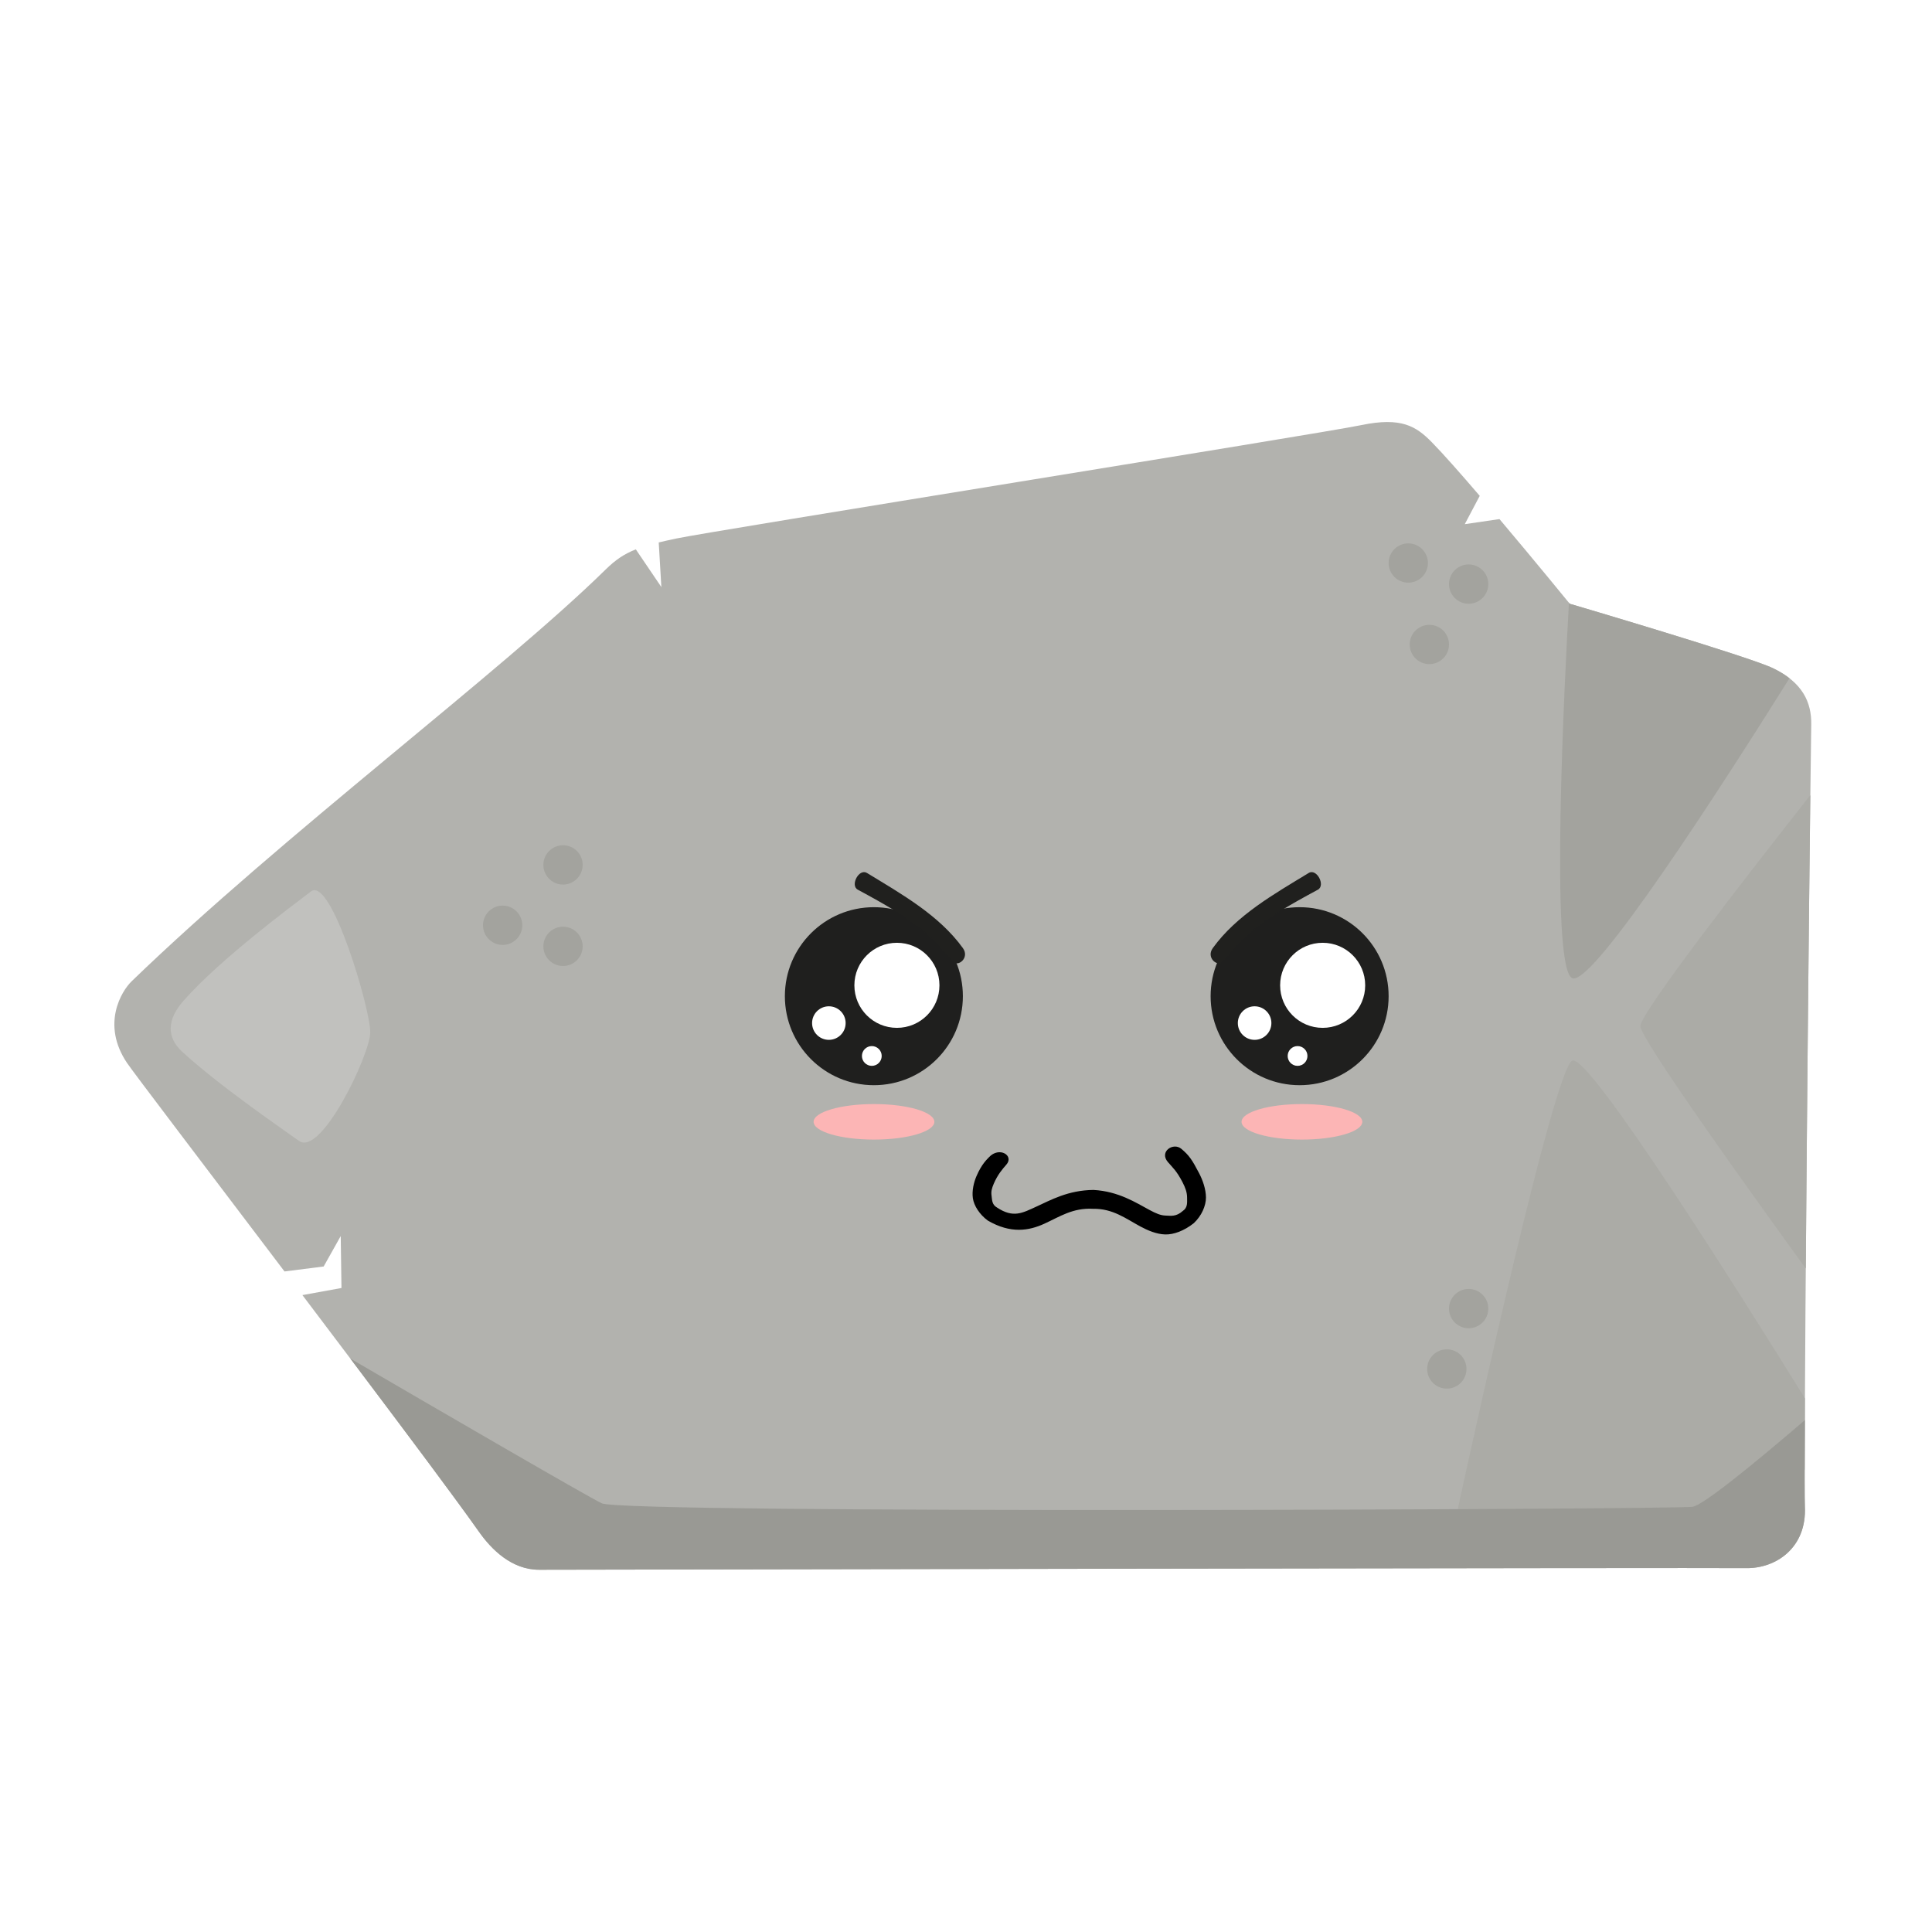
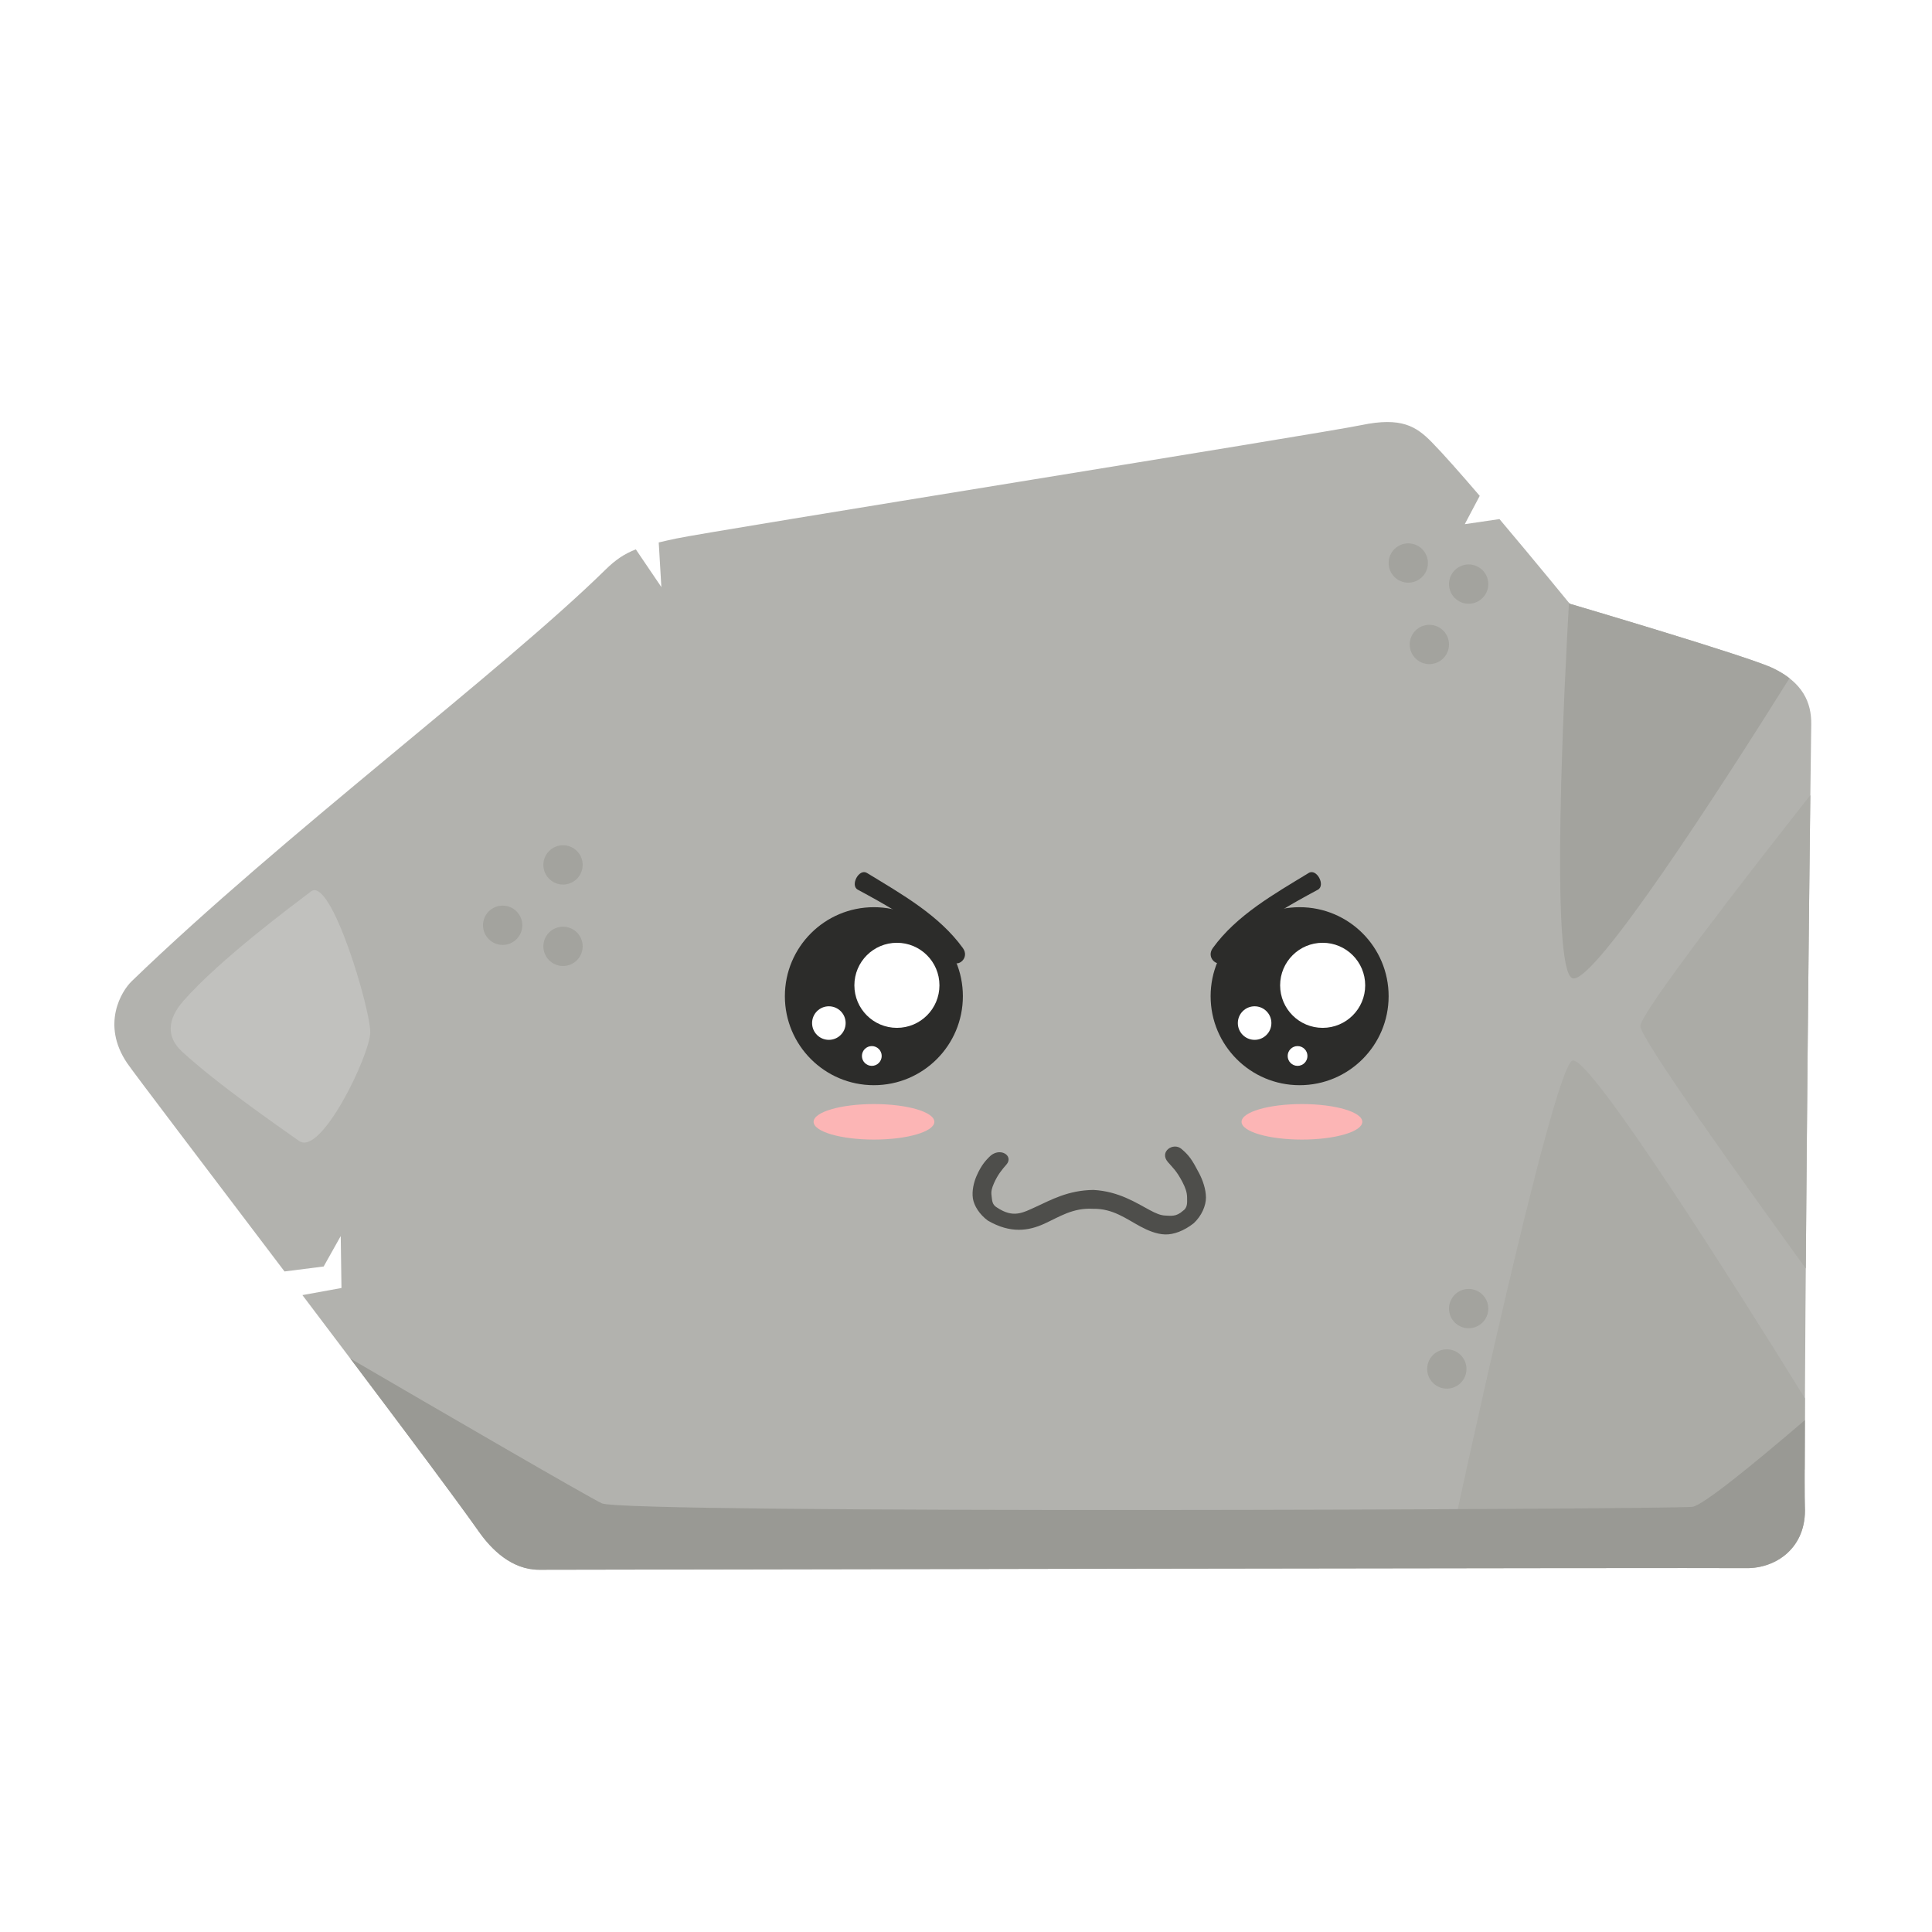
<svg xmlns="http://www.w3.org/2000/svg" xmlns:ns1="https://boxy-svg.com" viewBox="0 0 512 512">
  <defs>
    <ns1:grid x="0" y="0" width="16" height="16" />
  </defs>
  <g style="">
    <path style="fill: rgb(216, 216, 216); stroke-linecap: round; stroke-linejoin: round; stroke-width: 33px; stroke: rgba(0, 0, 0, 0.19); pointer-events: none; visibility: hidden;" d="M 64 256 L 192 128 L 352 96 L 384 128 L 448 160 L 446.711 383.894 L 159.797 384 L 64 256 Z">
      </path>
    <path style="fill: rgba(234, 82, 82, 0.64); visibility: hidden;" d="M 469.852 177.078 C 477.771 180.878 480.077 186.184 479.998 191.937 C 479.118 256 477.98 392.664 478.309 399.238 C 478.856 410.169 470.654 415.674 462.774 415.571 C 451.443 415.422 155.173 415.976 142.897 416 C 135.629 416.014 130.259 410.652 126.932 405.93 C 110.791 383.022 36.93 286.55 33.668 281.702 C 26.768 271.448 32.204 262.636 34.899 260.032 C 75.133 221.157 132.955 177.968 160.503 150.926 C 165.346 146.172 169.065 144.87 179.138 142.729 C 188.908 140.653 349.773 114.947 360.73 112.664 C 371.393 110.442 375.309 112.981 379.456 117.204 C 389.118 127.043 416 160 416 160 C 416 160 463.264 173.917 469.852 177.078 Z">
      </path>
    <path style="fill: rgb(178, 178, 174); visibility: hidden;" d="M 469.852 177.078 C 477.771 180.878 480.077 186.184 479.998 191.937 C 479.118 256 477.98 392.664 478.309 399.238 C 478.856 410.169 470.654 415.674 462.774 415.571 C 451.443 415.422 155.173 415.976 142.897 416 C 135.629 416.014 130.259 410.652 126.932 405.93 C 110.791 383.022 36.93 286.55 33.668 281.702 C 26.768 271.448 32.204 262.636 34.899 260.032 C 75.133 221.157 132.955 177.968 160.503 150.926 C 165.346 146.172 169.065 144.87 179.138 142.729 C 188.908 140.653 349.773 114.947 360.73 112.664 C 371.393 110.442 375.309 112.981 379.456 117.204 C 389.118 127.043 416 160 416 160 C 416 160 463.264 173.917 469.852 177.078 Z">
      </path>
    <path style="fill: none; stroke-width: 5px; visibility: hidden;" d="M 248.399 297.652 C 248.399 297.652 239.916 306.543 247.152 311.375 C 257.255 318.121 261.597 307.583 273.742 307.847 C 285.615 308.105 290.055 319.465 298.757 312.244 C 305.574 306.587 295.289 296.209 295.289 296.209">
      </path>
    <g style="visibility: hidden;">
      <path d="M 144 32 H 208 A 16 16 0 0 1 224 48 V 48 A 16 16 0 0 1 208 64 H 144 A 16 16 0 0 1 128 48 V 48 A 16 16 0 0 1 144 32 Z" style="fill: rgb(229, 192, 169);">
        </path>
      <path d="M 164 35 H 188 A 4 4 0 0 1 192 39 V 57 A 4 4 0 0 1 188 61 H 164 A 4 4 0 0 1 160 57 V 39 A 4 4 0 0 1 164 35 Z" style="fill: rgb(219, 160, 123);">
        </path>
      <g transform="matrix(0.909624, 0, 0, 0.909624, 16.86514, 4.276351)" style="">
        <ellipse style="fill: rgb(241, 221, 208);" cx="166" cy="42" rx="2" ry="2" />
        <ellipse style="fill: rgb(241, 221, 208);" cx="172" cy="42" rx="2" ry="2" />
        <ellipse style="fill: rgb(241, 221, 208);" cx="178" cy="42" rx="2" ry="2" />
        <ellipse style="fill: rgb(241, 221, 208);" cx="184" cy="42" rx="2" ry="2" />
        <ellipse style="fill: rgb(241, 221, 208);" cx="169" cy="48" rx="2" ry="2" />
        <ellipse style="fill: rgb(241, 221, 208);" cx="175" cy="48" rx="2" ry="2" />
        <ellipse style="fill: rgb(241, 221, 208);" cx="181" cy="48" rx="2" ry="2" />
        <ellipse style="fill: rgb(241, 221, 208);" cx="187" cy="48" rx="2" ry="2" />
        <ellipse style="fill: rgb(241, 221, 208);" cx="166" cy="54" rx="2" ry="2" />
        <ellipse style="fill: rgb(241, 221, 208);" cx="172" cy="54" rx="2" ry="2" />
        <ellipse style="fill: rgb(241, 221, 208);" cx="178" cy="54" rx="2" ry="2" />
        <ellipse style="fill: rgb(241, 221, 208);" cx="184" cy="54" rx="2" ry="2" />
        <ellipse style="fill: rgb(241, 221, 208);" cx="163" cy="48" rx="2" ry="2" />
      </g>
    </g>
  </g>
  <g style="">
    <path style="fill: rgb(178, 178, 174); stroke-width: 5px;" d="M 469.852 177.078 C 477.771 180.878 480.077 186.184 479.998 191.937 C 479.118 256 477.98 392.664 478.309 399.238 C 478.856 410.169 470.654 415.674 462.774 415.571 C 451.443 415.422 155.173 415.976 142.897 416 C 135.629 416.014 130.259 410.652 126.932 405.93 C 119.46 395.326 99.621 368.96 80.142 343.215 L 90.493 341.333 L 90.296 327.57 L 85.774 335.631 L 75.398 336.949 C 54.536 309.398 35.297 284.123 33.668 281.702 C 26.768 271.448 32.204 262.636 34.899 260.032 C 75.133 221.157 132.955 177.968 160.503 150.926 C 163.106 148.371 165.384 146.813 168.498 145.586 L 175.266 155.574 L 174.571 143.756 C 175.938 143.424 177.449 143.088 179.138 142.729 C 188.908 140.653 349.773 114.947 360.73 112.664 C 371.393 110.442 375.309 112.981 379.456 117.204 C 382.461 120.264 387.133 125.562 392.143 131.408 L 388.178 138.911 L 397.376 137.563 C 406.894 148.836 416 160 416 160 C 416 160 463.264 173.917 469.852 177.078 Z">
      </path>
    <path style="stroke-width: 5px; fill: rgb(163, 163, 158);" d="M 416.783 259.275 C 410.548 257.692 414.758 177.778 415.789 159.742 C 415.928 159.911 416 160 416 160 C 416 160 463.264 173.917 469.852 177.078 C 471.564 177.899 473.014 178.791 474.233 179.743 C 455.769 209.208 422.531 260.735 416.783 259.275 Z">
      </path>
    <path style="stroke-width: 5px; fill: rgb(171, 171, 166);" d="M 384.914 406.414 C 384.914 406.414 411.276 283.478 416.68 281.082 C 421.049 279.145 460.774 342.248 478.323 370.569 C 478.283 378.166 478.258 384.58 478.252 389.422 C 466.947 396.768 448.141 408.973 448 408.973 C 447.799 408.973 385.261 406.381 384.914 406.414 Z">
      </path>
    <path style="stroke-width: 5px; fill: rgb(153, 153, 148);" d="M 159.483 398.395 C 165.506 401.216 441.999 400 448.48 399.325 C 451.31 399.03 465.826 387.057 478.295 376.361 C 478.235 389.262 478.233 397.72 478.309 399.238 C 478.856 410.169 470.654 415.674 462.774 415.571 C 451.443 415.422 155.173 415.976 142.897 416 C 135.629 416.014 130.259 410.652 126.932 405.93 C 121.095 397.646 107.711 379.744 92.847 360.033 C 114.543 372.677 155.826 396.682 159.483 398.395 Z">
      </path>
    <path style="stroke-width: 5px; fill: rgb(171, 171, 166);" d="M 434.718 271.955 C 434.644 268.459 463.475 231.385 479.757 210.733 C 479.313 247.433 478.845 297.025 478.55 336.167 C 461.298 312.362 434.787 275.259 434.718 271.955 Z">
      </path>
    <path style="stroke-width: 5px; fill: rgb(193, 193, 190);" d="M 48.243 278.682 C 44.12 274.892 44.221 270.21 48.646 265.197 C 58.459 254.079 77.472 240.009 82.416 236.235 C 87.781 232.14 98.231 267.626 98.116 273.622 C 98.001 279.638 85.116 306.533 79.246 302.355 C 73.435 298.219 57.816 287.482 48.243 278.682 Z">
      </path>
    <g style="">
      <ellipse style="stroke-width: 5px; fill: rgb(163, 163, 158);" cx="133.207" cy="245.207" rx="5.207" ry="5.207">
        </ellipse>
      <ellipse style="stroke-width: 5px; fill: rgb(163, 163, 158);" cx="149.207" cy="229.207" rx="5.207" ry="5.207">
        </ellipse>
      <ellipse style="stroke-width: 5px; fill: rgb(163, 163, 158);" cx="149.207" cy="250.793" rx="5.207" ry="5.207">
        </ellipse>
      <ellipse style="stroke-width: 5px; fill: rgb(163, 163, 158);" cx="383.423" cy="362.793" rx="5.207" ry="5.207">
        </ellipse>
      <ellipse style="stroke-width: 5px; fill: rgb(163, 163, 158);" cx="389.207" cy="346.793" ry="5.207" rx="5.207">
        </ellipse>
      <ellipse style="stroke-width: 5px; fill: rgb(163, 163, 158);" cx="389.207" cy="154.793" ry="5.207" rx="5.207">
        </ellipse>
      <ellipse style="stroke-width: 5px; fill: rgb(163, 163, 158);" cx="373.207" cy="149.207" ry="5.207" rx="5.207">
        </ellipse>
      <ellipse style="stroke-width: 5px; fill: rgb(163, 163, 158);" cx="378.793" cy="170.793" ry="5.207" rx="5.207">
        </ellipse>
    </g>
  </g>
  <g transform="matrix(1, 0, 0, 1, 16, 14)">
    <g transform="matrix(1, 0, 0, 1, 0, 2.416016)">
      <g>
-         <ellipse style="fill: rgb(31, 31, 30);" cx="215.586" cy="247.586" rx="23.586" ry="23.586" />
+         <ellipse style="fill: rgb(44, 44, 42);" cx="215.586" cy="247.586" rx="23.586" ry="23.586" />
        <ellipse style="fill: rgb(255, 255, 255);" cx="221.691" cy="244.704" rx="11.272" ry="11.272" />
        <ellipse style="fill: rgb(255, 255, 255);" cx="203.657" cy="254.709" rx="4.446" ry="4.446" />
        <ellipse style="fill: rgb(255, 255, 255);" cx="215.039" cy="263.427" rx="2.62" ry="2.62" />
      </g>
-       <path style="fill: rgb(32, 32, 30);" d="M 236.551 238.431 C 237.852 239.943 241.046 237.428 239.172 234.834 C 232.871 226.113 222.948 220.53 213.758 214.931 C 211.635 213.638 209.226 218.236 211.326 219.364 C 226.563 227.551 229.677 230.44 236.551 238.431 Z">
+       <path style="fill: rgb(44, 44, 42);" d="M 236.551 238.431 C 237.852 239.943 241.046 237.428 239.172 234.834 C 232.871 226.113 222.948 220.53 213.758 214.931 C 211.635 213.638 209.226 218.236 211.326 219.364 C 226.563 227.551 229.677 230.44 236.551 238.431 Z">
        </path>
      <ellipse style="fill: rgb(252, 181, 181);" cx="215.614" cy="280.878" rx="16" ry="4.706">
        </ellipse>
    </g>
    <g transform="matrix(1, 0, 0, 1, 0, 2.416016)">
      <g transform="matrix(1, 0, 0, 1, 112.828, 0)">
-         <ellipse style="fill: rgb(31, 31, 30);" cx="215.586" cy="247.586" rx="23.586" ry="23.586" />
+         <ellipse style="fill: rgb(44, 44, 42);" cx="215.586" cy="247.586" rx="23.586" ry="23.586" />
        <ellipse style="fill: rgb(255, 255, 255);" cx="221.691" cy="244.704" rx="11.272" ry="11.272" />
        <ellipse style="fill: rgb(255, 255, 255);" cx="203.657" cy="254.709" rx="4.446" ry="4.446" />
        <ellipse style="fill: rgb(255, 255, 255);" cx="215.039" cy="263.427" rx="2.62" ry="2.62" />
      </g>
-       <path style="fill: rgb(32, 32, 30);" d="M 330.862 215.16 C 332.163 213.648 335.357 216.163 333.483 218.757 C 327.182 227.478 317.259 233.061 308.069 238.66 C 305.946 239.953 303.537 235.355 305.637 234.227 C 320.874 226.04 323.988 223.151 330.862 215.16 Z" transform="matrix(-1, 0, 0, -1, 638.8858, 453.5908)">
+       <path style="fill: rgb(44, 44, 42);" d="M 330.862 215.16 C 332.163 213.648 335.357 216.163 333.483 218.757 C 327.182 227.478 317.259 233.061 308.069 238.66 C 305.946 239.953 303.537 235.355 305.637 234.227 C 320.874 226.04 323.988 223.151 330.862 215.16 Z" transform="matrix(-1, 0, 0, -1, 638.8858, 453.5908)">
        </path>
      <ellipse style="fill: rgb(252, 181, 181);" cx="329.026" cy="280.878" rx="16" ry="4.706">
        </ellipse>
    </g>
-     <path d="M 246.103 292.664 C 245.512 293.3 244.154 294.487 242.766 297.713 C 242.075 299.317 241.53 301.578 241.821 303.556 C 242.108 305.515 243.561 307.822 245.764 309.454 C 251.827 312.997 256.657 312.163 260.716 310.318 C 264.731 308.492 268.303 306.026 273.688 306.346 C 278.926 306.244 282.437 309.01 286.259 311.055 C 288.193 312.089 290.487 313.071 292.774 313.139 C 295.033 313.205 297.779 312.196 300.353 310.168 C 302.431 308.227 303.598 305.552 303.591 303.344 C 303.584 301.162 302.737 298.756 301.797 296.951 C 299.907 293.32 299.111 292.169 297.065 290.449 C 294.93 288.655 291.114 291.191 293.513 293.969 C 294.845 295.511 295.814 296.287 297.362 299.26 C 298.141 300.756 298.587 302.005 298.591 303.36 C 298.595 304.689 298.781 306.029 297.451 306.917 C 295.674 308.5 294.312 308.182 292.92 308.141 C 291.556 308.101 290.366 307.581 288.618 306.646 C 285.076 304.751 280.431 301.708 273.796 301.348 C 267.036 301.404 262.365 304.075 258.646 305.766 C 254.972 307.437 252.554 308.879 248.225 306.014 C 246.81 305.23 246.924 303.896 246.768 302.829 C 246.614 301.781 246.832 300.912 247.358 299.69 C 248.403 297.263 249.664 295.82 250.695 294.64 C 252.817 292.209 248.789 289.774 246.103 292.664 Z" style="">
+     <path d="M 246.103 292.664 C 245.512 293.3 244.154 294.487 242.766 297.713 C 242.075 299.317 241.53 301.578 241.821 303.556 C 242.108 305.515 243.561 307.822 245.764 309.454 C 251.827 312.997 256.657 312.163 260.716 310.318 C 264.731 308.492 268.303 306.026 273.688 306.346 C 278.926 306.244 282.437 309.01 286.259 311.055 C 288.193 312.089 290.487 313.071 292.774 313.139 C 295.033 313.205 297.779 312.196 300.353 310.168 C 302.431 308.227 303.598 305.552 303.591 303.344 C 303.584 301.162 302.737 298.756 301.797 296.951 C 299.907 293.32 299.111 292.169 297.065 290.449 C 294.93 288.655 291.114 291.191 293.513 293.969 C 294.845 295.511 295.814 296.287 297.362 299.26 C 298.141 300.756 298.587 302.005 298.591 303.36 C 298.595 304.689 298.781 306.029 297.451 306.917 C 295.674 308.5 294.312 308.182 292.92 308.141 C 291.556 308.101 290.366 307.581 288.618 306.646 C 285.076 304.751 280.431 301.708 273.796 301.348 C 267.036 301.404 262.365 304.075 258.646 305.766 C 254.972 307.437 252.554 308.879 248.225 306.014 C 246.81 305.23 246.924 303.896 246.768 302.829 C 246.614 301.781 246.832 300.912 247.358 299.69 C 248.403 297.263 249.664 295.82 250.695 294.64 C 252.817 292.209 248.789 289.774 246.103 292.664 Z" style="fill: rgb(78, 78, 75);">
      </path>
  </g>
</svg>
